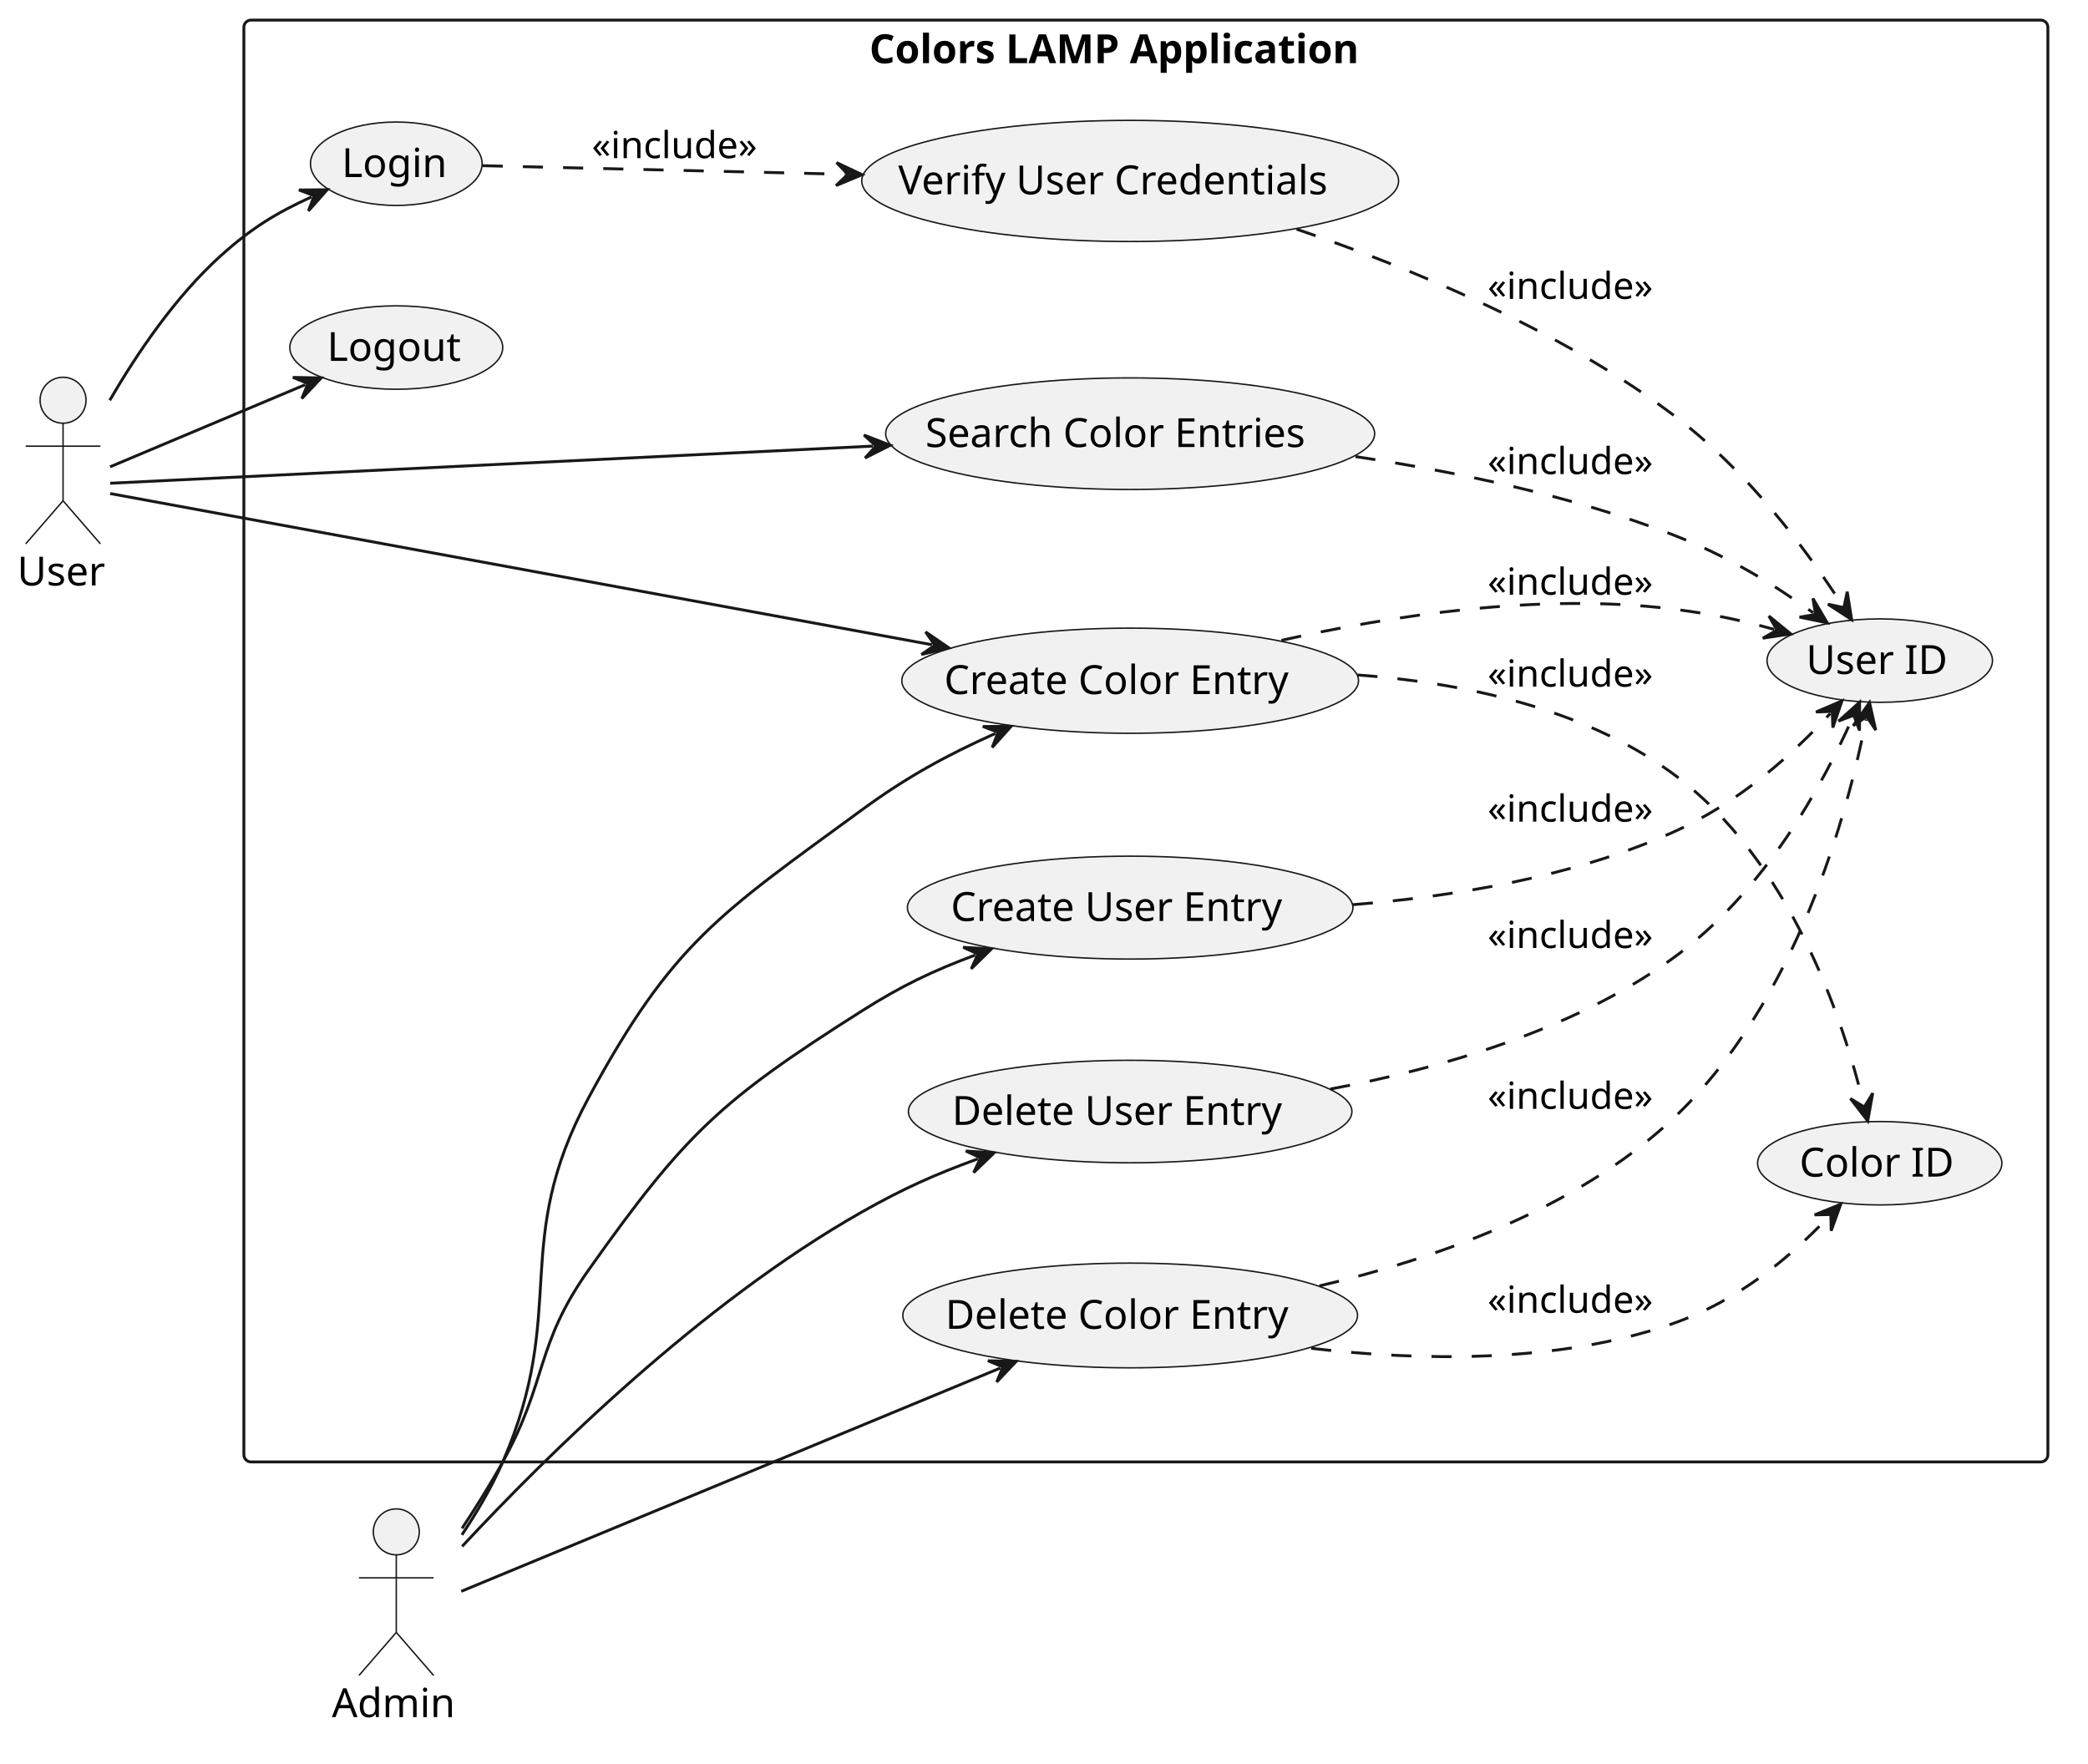
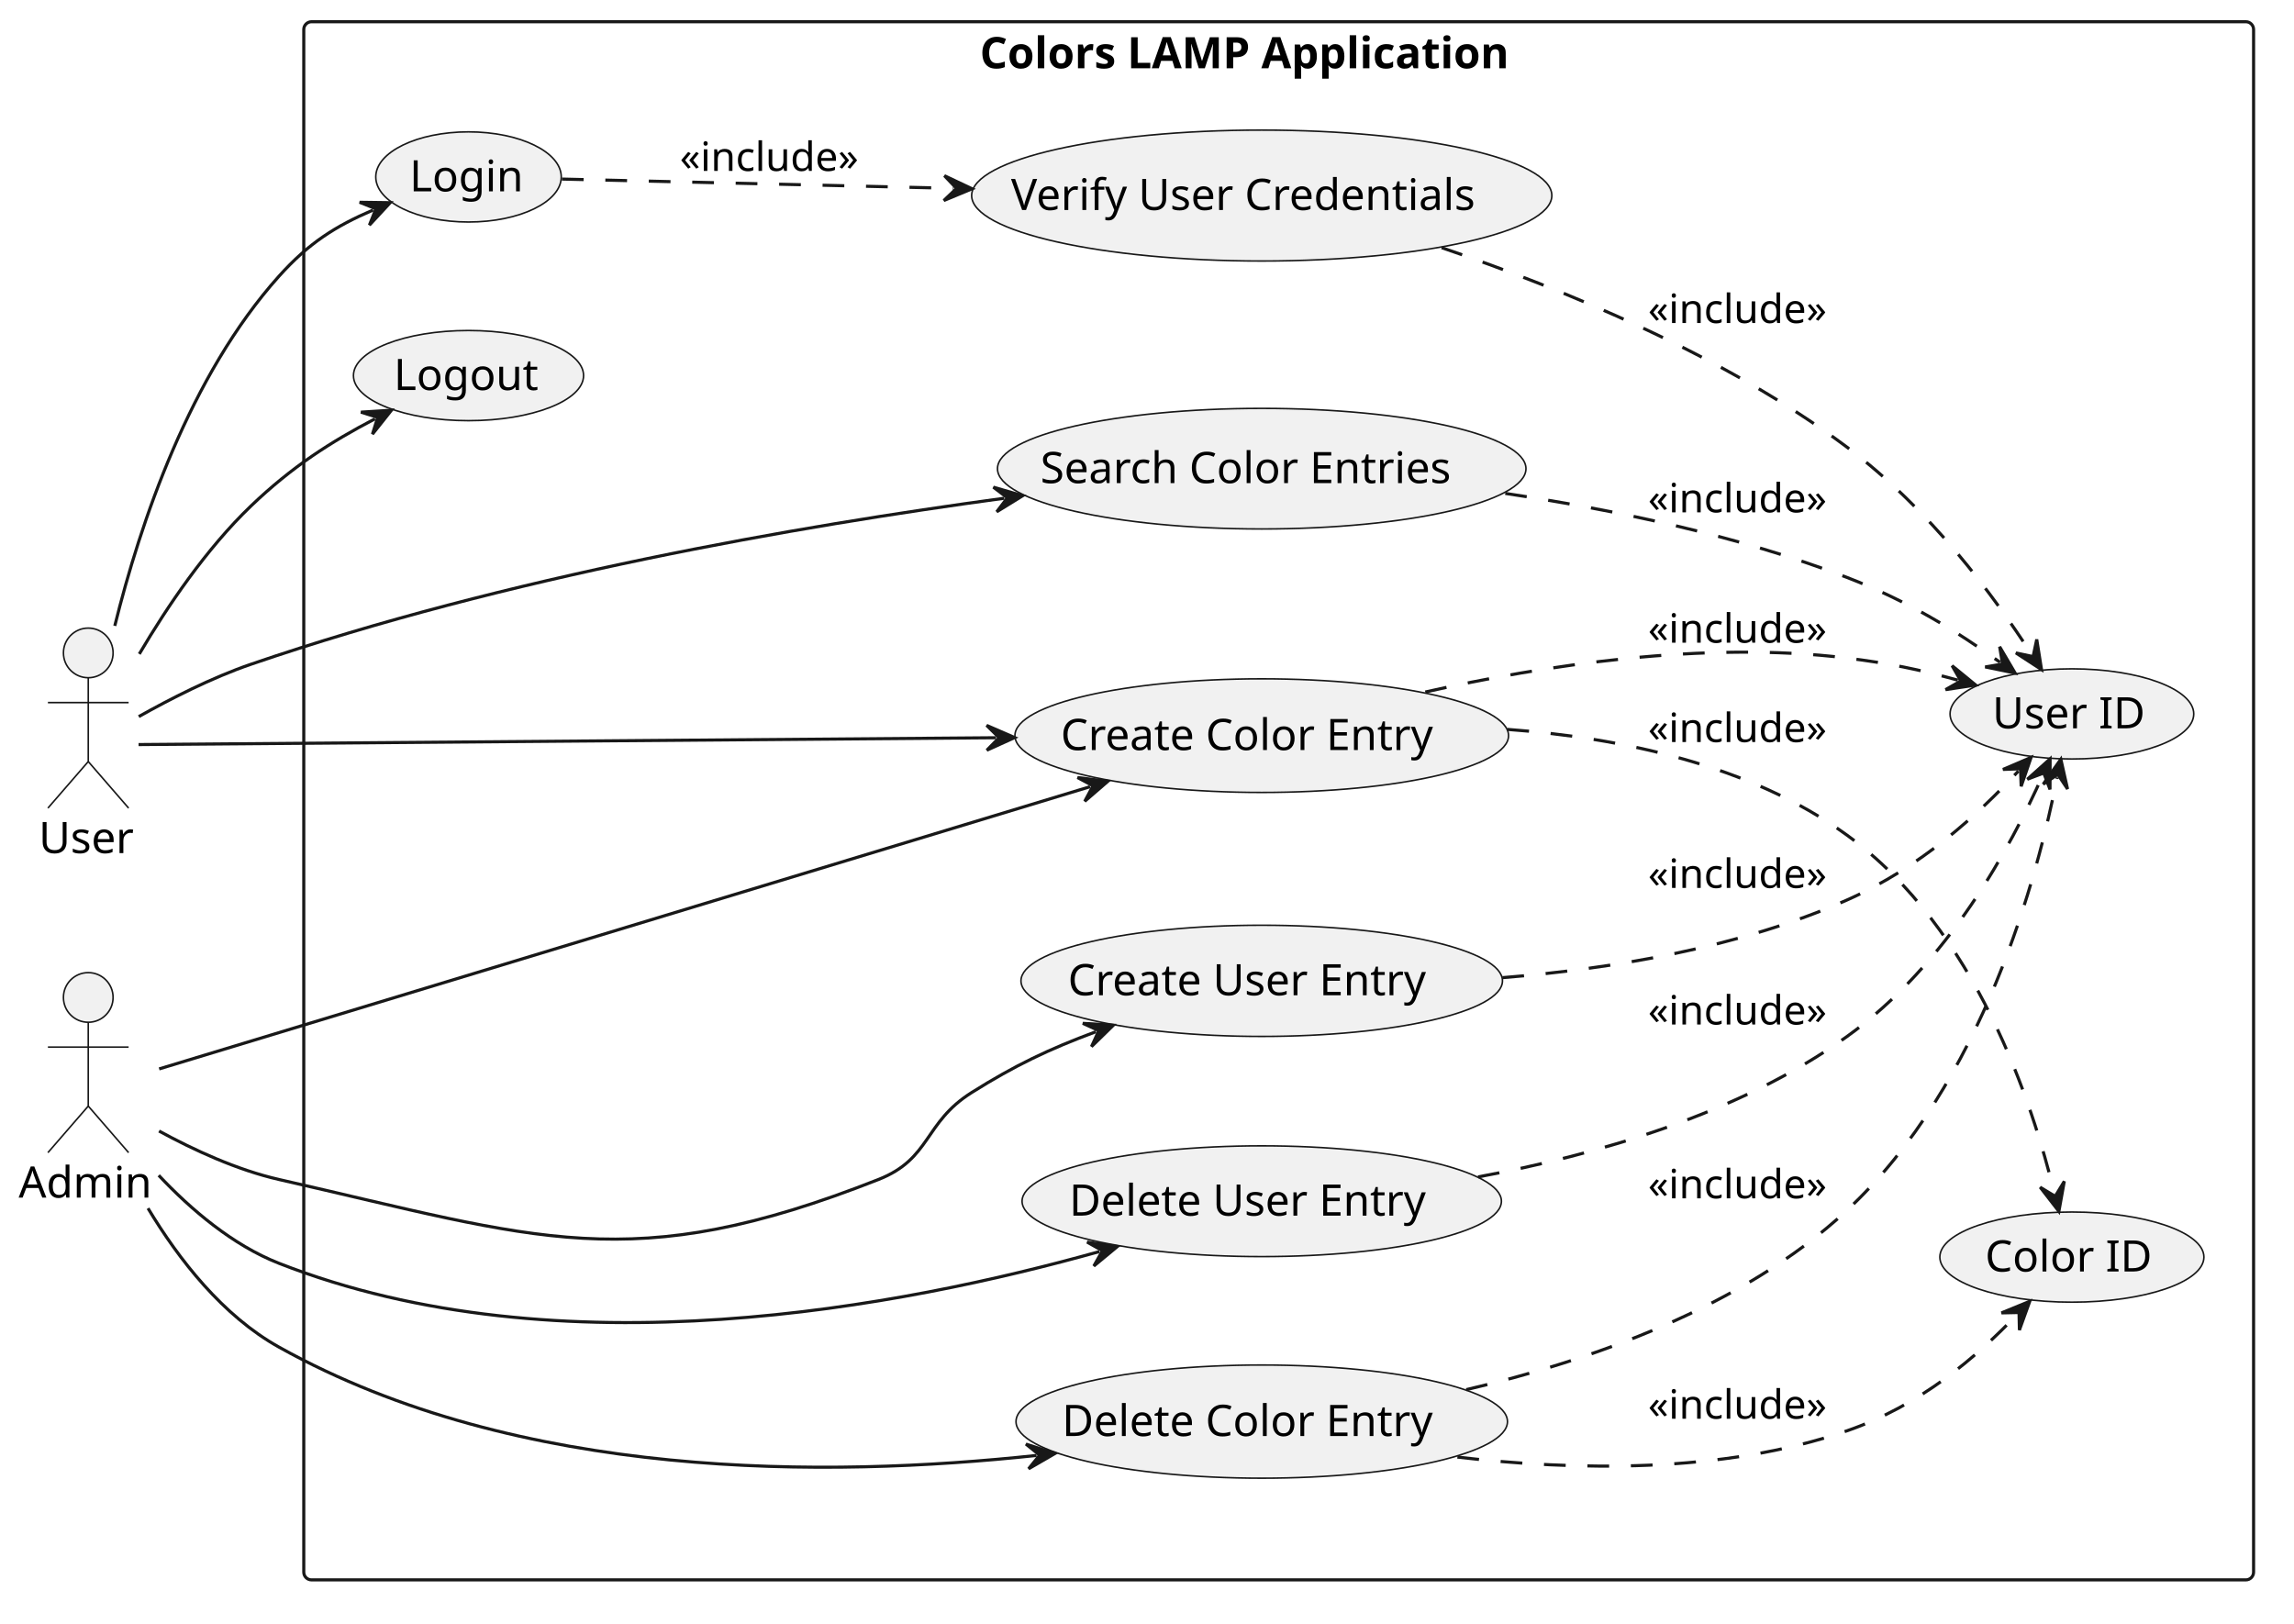
- <svg xmlns="http://www.w3.org/2000/svg" contentStyleType="text/css" data-diagram-type="DESCRIPTION" height="614px" preserveAspectRatio="none" style="width:727px;height:614px;background:#FFFFFF;" version="1.1" viewBox="0 0 727 614" width="727px" zoomAndPan="magnify">
+ <svg xmlns="http://www.w3.org/2000/svg" contentStyleType="text/css" data-diagram-type="DESCRIPTION" height="523px" preserveAspectRatio="none" style="width:739px;height:523px;background:#FFFFFF;" version="1.1" viewBox="0 0 739 523" width="739px" zoomAndPan="magnify">
  <defs />
  <g>
-     <g class="cluster" data-qualified-name="Colors LAMP Application" data-source-line="10" id="ent0004">
-       <rect fill="none" height="502" rx="2.5" ry="2.5" style="stroke:#181818;stroke-width:1;" width="628.12" x="84.91" y="7" />
-       <text fill="#000000" font-family="sans-serif" font-size="14" font-weight="700" lengthAdjust="spacing" textLength="192.541" x="302.7" y="21.995">Colors LAMP Application</text>
+     <g class="cluster" data-qualified-name="Colors LAMP Application" data-source-line="8" id="ent0004">
+       <rect fill="none" height="502" rx="2.5" ry="2.5" style="stroke:#181818;stroke-width:1;" width="628.12" x="97.86" y="7" />
+       <text fill="#000000" font-family="sans-serif" font-size="14" font-weight="700" lengthAdjust="spacing" textLength="192.541" x="315.649" y="21.995">Colors LAMP Application</text>
    </g>
-     <g class="entity" data-qualified-name="Colors LAMP Application.UC_Login" data-source-line="12" id="ent0005">
-       <ellipse cx="137.98" cy="57.004" fill="#F1F1F1" rx="29.88" ry="14.524" style="stroke:#181818;stroke-width:0.5;" />
-       <text fill="#000000" font-family="sans-serif" font-size="14" lengthAdjust="spacing" textLength="38.015" x="118.973" y="61.652">Login</text>
+     <g class="entity" data-qualified-name="Colors LAMP Application.UC_Login" data-source-line="9" id="ent0005">
+       <ellipse cx="150.93" cy="57.004" fill="#F1F1F1" rx="29.88" ry="14.524" style="stroke:#181818;stroke-width:0.5;" />
+       <text fill="#000000" font-family="sans-serif" font-size="14" lengthAdjust="spacing" textLength="38.015" x="131.923" y="61.652">Login</text>
    </g>
-     <g class="entity" data-qualified-name="Colors LAMP Application.UC_Logout" data-source-line="13" id="ent0006">
-       <ellipse cx="137.978" cy="121.004" fill="#F1F1F1" rx="37.068" ry="14.524" style="stroke:#181818;stroke-width:0.5;" />
-       <text fill="#000000" font-family="sans-serif" font-size="14" lengthAdjust="spacing" textLength="48.18" x="113.888" y="125.652">Logout</text>
+     <g class="entity" data-qualified-name="Colors LAMP Application.UC_Logout" data-source-line="10" id="ent0006">
+       <ellipse cx="150.928" cy="121.004" fill="#F1F1F1" rx="37.068" ry="14.524" style="stroke:#181818;stroke-width:0.5;" />
+       <text fill="#000000" font-family="sans-serif" font-size="14" lengthAdjust="spacing" textLength="48.18" x="126.838" y="125.652">Logout</text>
    </g>
-     <g class="entity" data-qualified-name="Colors LAMP Application.UC_SearchColors" data-source-line="14" id="ent0007">
-       <ellipse cx="393.497" cy="150.995" fill="#F1F1F1" rx="85.127" ry="19.425" style="stroke:#181818;stroke-width:0.5;" />
-       <text fill="#000000" font-family="sans-serif" font-size="14" lengthAdjust="spacing" textLength="142.618" x="322.188" y="155.644">Search Color Entries</text>
+     <g class="entity" data-qualified-name="Colors LAMP Application.UC_SearchColors" data-source-line="11" id="ent0007">
+       <ellipse cx="406.457" cy="150.995" fill="#F1F1F1" rx="85.127" ry="19.425" style="stroke:#181818;stroke-width:0.5;" />
+       <text fill="#000000" font-family="sans-serif" font-size="14" lengthAdjust="spacing" textLength="142.618" x="335.148" y="155.644">Search Color Entries</text>
    </g>
-     <g class="entity" data-qualified-name="Colors LAMP Application.UC_CreateColor" data-source-line="15" id="ent0008">
-       <ellipse cx="393.503" cy="237.003" fill="#F1F1F1" rx="79.513" ry="18.303" style="stroke:#181818;stroke-width:0.5;" />
-       <text fill="#000000" font-family="sans-serif" font-size="14" lengthAdjust="spacing" textLength="129.527" x="328.74" y="241.651">Create Color Entry</text>
+     <g class="entity" data-qualified-name="Colors LAMP Application.UC_CreateColor" data-source-line="12" id="ent0008">
+       <ellipse cx="406.463" cy="237.003" fill="#F1F1F1" rx="79.513" ry="18.303" style="stroke:#181818;stroke-width:0.5;" />
+       <text fill="#000000" font-family="sans-serif" font-size="14" lengthAdjust="spacing" textLength="129.527" x="341.7" y="241.651">Create Color Entry</text>
    </g>
-     <g class="entity" data-qualified-name="Colors LAMP Application.UC_CreateUser" data-source-line="19" id="ent0009">
-       <ellipse cx="393.499" cy="316.002" fill="#F1F1F1" rx="77.559" ry="17.912" style="stroke:#181818;stroke-width:0.5;" />
-       <text fill="#000000" font-family="sans-serif" font-size="14" lengthAdjust="spacing" textLength="124.886" x="331.056" y="320.65">Create User Entry</text>
+     <g class="entity" data-qualified-name="Colors LAMP Application.UC_CreateUser" data-source-line="15" id="ent0009">
+       <ellipse cx="406.459" cy="316.002" fill="#F1F1F1" rx="77.559" ry="17.912" style="stroke:#181818;stroke-width:0.5;" />
+       <text fill="#000000" font-family="sans-serif" font-size="14" lengthAdjust="spacing" textLength="124.886" x="344.016" y="320.65">Create User Entry</text>
    </g>
-     <g class="entity" data-qualified-name="Colors LAMP Application.UC_DeleteUser" data-source-line="20" id="ent0010">
-       <ellipse cx="393.503" cy="387.003" fill="#F1F1F1" rx="77.213" ry="17.843" style="stroke:#181818;stroke-width:0.5;" />
-       <text fill="#000000" font-family="sans-serif" font-size="14" lengthAdjust="spacing" textLength="124.059" x="331.474" y="391.651">Delete User Entry</text>
+     <g class="entity" data-qualified-name="Colors LAMP Application.UC_DeleteUser" data-source-line="16" id="ent0010">
+       <ellipse cx="406.463" cy="387.003" fill="#F1F1F1" rx="77.213" ry="17.843" style="stroke:#181818;stroke-width:0.5;" />
+       <text fill="#000000" font-family="sans-serif" font-size="14" lengthAdjust="spacing" textLength="124.059" x="344.434" y="391.651">Delete User Entry</text>
    </g>
-     <g class="entity" data-qualified-name="Colors LAMP Application.UC_DeleteColor" data-source-line="21" id="ent0011">
-       <ellipse cx="393.503" cy="458.003" fill="#F1F1F1" rx="79.163" ry="18.233" style="stroke:#181818;stroke-width:0.5;" />
-       <text fill="#000000" font-family="sans-serif" font-size="14" lengthAdjust="spacing" textLength="128.7" x="329.153" y="462.651">Delete Color Entry</text>
+     <g class="entity" data-qualified-name="Colors LAMP Application.UC_DeleteColor" data-source-line="17" id="ent0011">
+       <ellipse cx="406.463" cy="458.003" fill="#F1F1F1" rx="79.163" ry="18.233" style="stroke:#181818;stroke-width:0.5;" />
+       <text fill="#000000" font-family="sans-serif" font-size="14" lengthAdjust="spacing" textLength="128.7" x="342.113" y="462.651">Delete Color Entry</text>
    </g>
-     <g class="entity" data-qualified-name="Colors LAMP Application.UC_VerifyCredentials" data-source-line="25" id="ent0012">
-       <ellipse cx="393.505" cy="63.001" fill="#F1F1F1" rx="93.455" ry="21.091" style="stroke:#181818;stroke-width:0.5;" />
-       <text fill="#000000" font-family="sans-serif" font-size="14" lengthAdjust="spacing" textLength="161.519" x="312.745" y="67.649">Verify User Credentials</text>
+     <g class="entity" data-qualified-name="Colors LAMP Application.UC_VerifyCredentials" data-source-line="20" id="ent0012">
+       <ellipse cx="406.465" cy="63.001" fill="#F1F1F1" rx="93.455" ry="21.091" style="stroke:#181818;stroke-width:0.5;" />
+       <text fill="#000000" font-family="sans-serif" font-size="14" lengthAdjust="spacing" textLength="161.519" x="325.705" y="67.649">Verify User Credentials</text>
    </g>
-     <g class="entity" data-qualified-name="Colors LAMP Application.UC_UserID" data-source-line="26" id="ent0013">
-       <ellipse cx="654.493" cy="230.004" fill="#F1F1F1" rx="39.253" ry="14.524" style="stroke:#181818;stroke-width:0.5;" />
-       <text fill="#000000" font-family="sans-serif" font-size="14" lengthAdjust="spacing" textLength="51.27" x="628.858" y="234.652">User ID</text>
+     <g class="entity" data-qualified-name="Colors LAMP Application.UC_UserID" data-source-line="21" id="ent0013">
+       <ellipse cx="667.453" cy="230.004" fill="#F1F1F1" rx="39.253" ry="14.524" style="stroke:#181818;stroke-width:0.5;" />
+       <text fill="#000000" font-family="sans-serif" font-size="14" lengthAdjust="spacing" textLength="51.27" x="641.818" y="234.652">User ID</text>
    </g>
-     <g class="entity" data-qualified-name="Colors LAMP Application.UC_ColorID" data-source-line="27" id="ent0014">
-       <ellipse cx="654.485" cy="405.004" fill="#F1F1F1" rx="42.535" ry="14.524" style="stroke:#181818;stroke-width:0.5;" />
-       <text fill="#000000" font-family="sans-serif" font-size="14" lengthAdjust="spacing" textLength="55.911" x="626.53" y="409.652">Color ID</text>
+     <g class="entity" data-qualified-name="Colors LAMP Application.UC_ColorID" data-source-line="22" id="ent0014">
+       <ellipse cx="667.445" cy="405.004" fill="#F1F1F1" rx="42.535" ry="14.524" style="stroke:#181818;stroke-width:0.5;" />
+       <text fill="#000000" font-family="sans-serif" font-size="14" lengthAdjust="spacing" textLength="55.911" x="639.49" y="409.652">Color ID</text>
    </g>
-     <g class="entity" data-qualified-name="User" data-source-line="5" id="ent0002">
-       <ellipse cx="21.955" cy="139.35" fill="#F1F1F1" rx="8" ry="8" style="stroke:#181818;stroke-width:0.5;" />
-       <path d="M21.955,147.35 L21.955,174.35 M8.955,155.35 L34.955,155.35 M21.955,174.35 L8.955,189.35 M21.955,174.35 L34.955,189.35" fill="none" style="stroke:#181818;stroke-width:0.5;" />
-       <text fill="#000000" font-family="sans-serif" font-size="14" lengthAdjust="spacing" textLength="31.91" x="6" y="203.845">User</text>
+     <g class="entity" data-qualified-name="User" data-source-line="4" id="ent0002">
+       <ellipse cx="28.435" cy="210.35" fill="#F1F1F1" rx="8" ry="8" style="stroke:#181818;stroke-width:0.5;" />
+       <path d="M28.435,218.35 L28.435,245.35 M15.435,226.35 L41.435,226.35 M28.435,245.35 L15.435,260.35 M28.435,245.35 L41.435,260.35" fill="none" style="stroke:#181818;stroke-width:0.5;" />
+       <text fill="#000000" font-family="sans-serif" font-size="14" lengthAdjust="spacing" textLength="31.91" x="12.48" y="274.845">User</text>
    </g>
-     <g class="entity" data-qualified-name="Admin" data-source-line="6" id="ent0003">
-       <ellipse cx="137.982" cy="533.35" fill="#F1F1F1" rx="8" ry="8" style="stroke:#181818;stroke-width:0.5;" />
-       <path d="M137.982,541.35 L137.982,568.35 M124.982,549.35 L150.982,549.35 M137.982,568.35 L124.982,583.35 M137.982,568.35 L150.982,583.35" fill="none" style="stroke:#181818;stroke-width:0.5;" />
-       <text fill="#000000" font-family="sans-serif" font-size="14" lengthAdjust="spacing" textLength="44.864" x="115.55" y="597.845">Admin</text>
+     <g class="entity" data-qualified-name="Admin" data-source-line="5" id="ent0003">
+       <ellipse cx="28.432" cy="321.35" fill="#F1F1F1" rx="8" ry="8" style="stroke:#181818;stroke-width:0.5;" />
+       <path d="M28.432,329.35 L28.432,356.35 M15.432,337.35 L41.432,337.35 M28.432,356.35 L15.432,371.35 M28.432,356.35 L41.432,371.35" fill="none" style="stroke:#181818;stroke-width:0.5;" />
+       <text fill="#000000" font-family="sans-serif" font-size="14" lengthAdjust="spacing" textLength="44.864" x="6" y="385.845">Admin</text>
    </g>
-     <g class="link" data-entity-1="ent0002" data-entity-2="ent0005" data-link-type="dependency" data-source-line="31" id="lnk15">
-       <path d="M38.21,139.38 C47.7,123.04 61.11,103.24 76.91,89 C87.71,79.27 96.541,73.989 108.471,68.549" fill="none" id="User-to-UC_Login" style="stroke:#181818;stroke-width:1;" />
-       <polygon fill="#181818" points="113.93,66.06,104.082,66.155,109.381,68.135,107.401,73.433,113.93,66.06" style="stroke:#181818;stroke-width:1;" />
+     <g class="link" data-entity-1="ent0002" data-entity-2="ent0005" data-link-type="dependency" data-source-line="25" id="lnk15">
+       <path d="M36.98,201.63 C45.17,168.51 61.12,121.06 89.86,89 C99.49,78.27 108.066,72.866 120.186,67.666" fill="none" id="User-to-UC_Login" style="stroke:#181818;stroke-width:1;" />
+       <polygon fill="#181818" points="125.7,65.3,115.852,65.173,121.105,67.271,119.006,72.525,125.7,65.3" style="stroke:#181818;stroke-width:1;" />
    </g>
-     <g class="link" data-entity-1="ent0002" data-entity-2="ent0006" data-link-type="dependency" data-source-line="32" id="lnk16">
-       <path d="M38.33,162.53 C57.18,154.6 83.83,143.378 106.3,133.918" fill="none" id="User-to-UC_Logout" style="stroke:#181818;stroke-width:1;" />
-       <polygon fill="#181818" points="111.83,131.59,101.983,131.396,107.222,133.53,105.087,138.769,111.83,131.59" style="stroke:#181818;stroke-width:1;" />
+     <g class="link" data-entity-1="ent0002" data-entity-2="ent0006" data-link-type="dependency" data-source-line="26" id="lnk16">
+       <path d="M44.87,210.7 C53.96,195.29 66.47,176.79 80.86,163 C94.14,150.28 106.592,142.359 120.792,134.939" fill="none" id="User-to-UC_Logout" style="stroke:#181818;stroke-width:1;" />
+       <polygon fill="#181818" points="126.11,132.16,116.281,132.783,121.678,134.476,119.986,139.873,126.11,132.16" style="stroke:#181818;stroke-width:1;" />
    </g>
-     <g class="link" data-entity-1="ent0002" data-entity-2="ent0007" data-link-type="dependency" data-source-line="33" id="lnk17">
-       <path d="M38.36,168.25 C83.92,166.03 214.387,159.682 303.997,155.312" fill="none" id="User-to-UC_SearchColors" style="stroke:#181818;stroke-width:1;" />
-       <polygon fill="#181818" points="309.99,155.02,300.806,151.463,304.996,155.263,301.195,159.454,309.99,155.02" style="stroke:#181818;stroke-width:1;" />
+     <g class="link" data-entity-1="ent0002" data-entity-2="ent0007" data-link-type="dependency" data-source-line="27" id="lnk17">
+       <path d="M44.7,230.87 C54.68,225.26 68.18,218.34 80.86,214 C163.55,185.69 256.745,169.577 323.524,160.517" fill="none" id="User-to-UC_SearchColors" style="stroke:#181818;stroke-width:1;" />
+       <polygon fill="#181818" points="329.47,159.71,320.014,156.956,324.515,160.382,321.089,164.884,329.47,159.71" style="stroke:#181818;stroke-width:1;" />
    </g>
-     <g class="link" data-entity-1="ent0002" data-entity-2="ent0008" data-link-type="dependency" data-source-line="34" id="lnk18">
-       <path d="M38.36,171.84 C87.54,180.89 236.739,208.345 324.499,224.485" fill="none" id="User-to-UC_CreateColor" style="stroke:#181818;stroke-width:1;" />
-       <polygon fill="#181818" points="330.4,225.57,322.272,220.008,325.483,224.666,320.825,227.876,330.4,225.57" style="stroke:#181818;stroke-width:1;" />
+     <g class="link" data-entity-1="ent0002" data-entity-2="ent0008" data-link-type="dependency" data-source-line="28" id="lnk18">
+       <path d="M44.64,239.88 C91.42,239.51 229.56,238.408 320.87,237.678" fill="none" id="User-to-UC_CreateColor" style="stroke:#181818;stroke-width:1;" />
+       <polygon fill="#181818" points="326.87,237.63,317.838,233.702,321.87,237.67,317.902,241.702,326.87,237.63" style="stroke:#181818;stroke-width:1;" />
    </g>
-     <g class="link" data-entity-1="ent0003" data-entity-2="ent0009" data-link-type="dependency" data-source-line="37" id="lnk19">
-       <path d="M160.87,532.15 C165.78,524.72 170.79,516.7 175.05,509 C190.83,480.45 186.18,468.62 205.05,442 C238.68,394.55 250.92,383.13 300.05,352 C313.87,343.24 324.54,338.131 339.57,332.511" fill="none" id="Admin-to-UC_CreateUser" style="stroke:#181818;stroke-width:1;" />
-       <polygon fill="#181818" points="345.19,330.41,335.359,329.815,340.507,332.161,338.161,337.309,345.19,330.41" style="stroke:#181818;stroke-width:1;" />
+     <g class="link" data-entity-1="ent0003" data-entity-2="ent0009" data-link-type="dependency" data-source-line="30" id="lnk19">
+       <path d="M51.23,364.39 C62.35,370.45 76.36,376.93 89.86,380 C173.56,399.04 203.14,411.48 283,380 C299.97,373.31 297.56,361.71 313,352 C327,343.2 337.877,338.032 353.037,332.392" fill="none" id="Admin-to-UC_CreateUser" style="stroke:#181818;stroke-width:1;" />
+       <polygon fill="#181818" points="358.66,330.3,348.83,329.689,353.974,332.043,351.62,337.187,358.66,330.3" style="stroke:#181818;stroke-width:1;" />
    </g>
-     <g class="link" data-entity-1="ent0003" data-entity-2="ent0008" data-link-type="dependency" data-source-line="38" id="lnk20">
-       <path d="M160.83,534.39 C166.09,526.48 171.27,517.69 175.05,509 C198.19,455.82 177.45,433.01 205.05,382 C234.21,328.08 250.58,318.22 300.05,282 C315.89,270.4 329.715,262.915 346.575,255.355" fill="none" id="Admin-to-UC_CreateColor" style="stroke:#181818;stroke-width:1;" />
-       <polygon fill="#181818" points="352.05,252.9,342.201,252.933,347.488,254.946,345.474,260.232,352.05,252.9" style="stroke:#181818;stroke-width:1;" />
+     <g class="link" data-entity-1="ent0003" data-entity-2="ent0008" data-link-type="dependency" data-source-line="31" id="lnk20">
+       <path d="M51.27,344.38 C110.37,326.46 268.728,278.451 351.148,253.461" fill="none" id="Admin-to-UC_CreateColor" style="stroke:#181818;stroke-width:1;" />
+       <polygon fill="#181818" points="356.89,251.72,347.117,250.504,352.105,253.171,349.438,258.159,356.89,251.72" style="stroke:#181818;stroke-width:1;" />
    </g>
-     <g class="link" data-entity-1="ent0003" data-entity-2="ent0010" data-link-type="dependency" data-source-line="39" id="lnk21">
-       <path d="M160.9,538.41 C189.9,507.24 243.93,453.77 300.05,422 C314.39,413.89 325.332,408.983 340.462,403.473" fill="none" id="Admin-to-UC_DeleteUser" style="stroke:#181818;stroke-width:1;" />
-       <polygon fill="#181818" points="346.1,401.42,336.275,400.741,341.402,403.131,339.012,408.258,346.1,401.42" style="stroke:#181818;stroke-width:1;" />
+     <g class="link" data-entity-1="ent0003" data-entity-2="ent0010" data-link-type="dependency" data-source-line="32" id="lnk21">
+       <path d="M51.13,378.67 C61.52,389.7 74.95,401.15 89.86,407 C180.46,442.52 291.113,420.889 354.183,403.219" fill="none" id="Admin-to-UC_DeleteUser" style="stroke:#181818;stroke-width:1;" />
+       <polygon fill="#181818" points="359.96,401.6,350.215,400.176,355.145,402.949,352.373,407.88,359.96,401.6" style="stroke:#181818;stroke-width:1;" />
    </g>
-     <g class="link" data-entity-1="ent0003" data-entity-2="ent0011" data-link-type="dependency" data-source-line="40" id="lnk22">
-       <path d="M160.59,554.05 C203.46,536.29 294.217,498.706 348.277,476.316" fill="none" id="Admin-to-UC_DeleteColor" style="stroke:#181818;stroke-width:1;" />
-       <polygon fill="#181818" points="353.82,474.02,343.974,473.768,349.2,475.933,347.036,481.159,353.82,474.02" style="stroke:#181818;stroke-width:1;" />
+     <g class="link" data-entity-1="ent0003" data-entity-2="ent0011" data-link-type="dependency" data-source-line="33" id="lnk22">
+       <path d="M47.68,389.28 C57.7,405.94 71.81,423.93 89.86,434 C167.37,477.22 266.724,476.098 333.914,468.908" fill="none" id="Admin-to-UC_DeleteColor" style="stroke:#181818;stroke-width:1;" />
+       <polygon fill="#181818" points="339.88,468.27,330.505,465.25,334.908,468.802,331.357,473.205,339.88,468.27" style="stroke:#181818;stroke-width:1;" />
    </g>
-     <g class="link" data-entity-1="ent0009" data-entity-2="ent0013" data-link-type="dependency" data-source-line="43" id="lnk23">
-       <path d="M471.03,314.98 C506.09,312.14 547.42,305.34 581.96,290 C605.96,279.35 624.147,262.547 637.267,248.417" fill="none" id="UC_CreateUser-to-UC_UserID" style="stroke:#181818;stroke-width:1;stroke-dasharray:7,7;" />
-       <polygon fill="#181818" points="641.35,244.02,632.295,247.894,637.948,247.684,638.157,253.337,641.35,244.02" style="stroke:#181818;stroke-width:1;" />
-       <text fill="#000000" font-family="sans-serif" font-size="13" lengthAdjust="spacing" textLength="63.007" x="517.96" y="286.067">«include»</text>
+     <g class="link" data-entity-1="ent0009" data-entity-2="ent0013" data-link-type="dependency" data-source-line="35" id="lnk23">
+       <path d="M483.98,314.98 C519.04,312.14 560.38,305.33 594.91,290 C618.91,279.34 637.097,262.547 650.217,248.417" fill="none" id="UC_CreateUser-to-UC_UserID" style="stroke:#181818;stroke-width:1;stroke-dasharray:7,7;" />
+       <polygon fill="#181818" points="654.3,244.02,645.245,247.894,650.898,247.684,651.107,253.337,654.3,244.02" style="stroke:#181818;stroke-width:1;" />
+       <text fill="#000000" font-family="sans-serif" font-size="13" lengthAdjust="spacing" textLength="63.007" x="530.91" y="286.067">«include»</text>
    </g>
-     <g class="link" data-entity-1="ent0008" data-entity-2="ent0013" data-link-type="dependency" data-source-line="44" id="lnk24">
-       <path d="M446.19,222.95 C483.81,214.47 536.01,206.31 581.96,212 C595.81,213.72 605.043,215.657 617.732,219.127" fill="none" id="UC_CreateColor-to-UC_UserID" style="stroke:#181818;stroke-width:1;stroke-dasharray:7,7;" />
-       <polygon fill="#181818" points="623.52,220.71,615.894,214.478,618.697,219.391,613.784,222.195,623.52,220.71" style="stroke:#181818;stroke-width:1;" />
-       <text fill="#000000" font-family="sans-serif" font-size="13" lengthAdjust="spacing" textLength="63.007" x="517.96" y="207.067">«include»</text>
+     <g class="link" data-entity-1="ent0008" data-entity-2="ent0013" data-link-type="dependency" data-source-line="36" id="lnk24">
+       <path d="M459.14,222.95 C496.77,214.47 548.97,206.31 594.91,212 C608.76,213.72 618.004,215.643 630.694,219.123" fill="none" id="UC_CreateColor-to-UC_UserID" style="stroke:#181818;stroke-width:1;stroke-dasharray:7,7;" />
+       <polygon fill="#181818" points="636.48,220.71,628.858,214.472,631.658,219.388,626.743,222.187,636.48,220.71" style="stroke:#181818;stroke-width:1;" />
+       <text fill="#000000" font-family="sans-serif" font-size="13" lengthAdjust="spacing" textLength="63.007" x="530.91" y="207.067">«include»</text>
    </g>
-     <g class="link" data-entity-1="ent0008" data-entity-2="ent0014" data-link-type="dependency" data-source-line="45" id="lnk25">
-       <path d="M472.63,234.99 C508.85,237.68 550.69,246.31 581.96,269 C623.84,299.4 641.9,356.003 648.88,384.453" fill="none" id="UC_CreateColor-to-UC_ColorID" style="stroke:#181818;stroke-width:1;stroke-dasharray:7,7;" />
-       <polygon fill="#181818" points="650.31,390.28,652.05,380.586,649.119,385.424,644.281,382.492,650.31,390.28" style="stroke:#181818;stroke-width:1;" />
-       <text fill="#000000" font-family="sans-serif" font-size="13" lengthAdjust="spacing" textLength="63.007" x="517.96" y="239.067">«include»</text>
+     <g class="link" data-entity-1="ent0008" data-entity-2="ent0014" data-link-type="dependency" data-source-line="37" id="lnk25">
+       <path d="M485.59,234.99 C521.81,237.68 563.65,246.31 594.91,269 C636.8,299.4 654.85,356.003 661.83,384.453" fill="none" id="UC_CreateColor-to-UC_ColorID" style="stroke:#181818;stroke-width:1;stroke-dasharray:7,7;" />
+       <polygon fill="#181818" points="663.26,390.28,665,380.586,662.069,385.424,657.231,382.492,663.26,390.28" style="stroke:#181818;stroke-width:1;" />
+       <text fill="#000000" font-family="sans-serif" font-size="13" lengthAdjust="spacing" textLength="63.007" x="530.91" y="239.067">«include»</text>
    </g>
-     <g class="link" data-entity-1="ent0010" data-entity-2="ent0013" data-link-type="dependency" data-source-line="46" id="lnk26">
-       <path d="M463.18,379.17 C501,372.16 547.18,358.93 581.96,334 C614.73,310.51 634.894,272.534 645.024,249.954" fill="none" id="UC_DeleteUser-to-UC_UserID" style="stroke:#181818;stroke-width:1;stroke-dasharray:7,7;" />
-       <polygon fill="#181818" points="647.48,244.48,640.146,251.054,645.433,249.042,647.446,254.329,647.48,244.48" style="stroke:#181818;stroke-width:1;" />
-       <text fill="#000000" font-family="sans-serif" font-size="13" lengthAdjust="spacing" textLength="63.007" x="517.96" y="330.067">«include»</text>
+     <g class="link" data-entity-1="ent0010" data-entity-2="ent0013" data-link-type="dependency" data-source-line="38" id="lnk26">
+       <path d="M476.14,379.17 C513.96,372.16 560.14,358.92 594.91,334 C627.68,310.51 647.844,272.534 657.974,249.954" fill="none" id="UC_DeleteUser-to-UC_UserID" style="stroke:#181818;stroke-width:1;stroke-dasharray:7,7;" />
+       <polygon fill="#181818" points="660.43,244.48,653.096,251.054,658.383,249.042,660.396,254.329,660.43,244.48" style="stroke:#181818;stroke-width:1;" />
+       <text fill="#000000" font-family="sans-serif" font-size="13" lengthAdjust="spacing" textLength="63.007" x="530.91" y="330.067">«include»</text>
    </g>
-     <g class="link" data-entity-1="ent0011" data-entity-2="ent0013" data-link-type="dependency" data-source-line="47" id="lnk27">
-       <path d="M459.39,447.71 C498.96,438.49 548.24,421.36 581.96,390 C626.07,348.97 643.569,281.585 649.759,250.485" fill="none" id="UC_DeleteColor-to-UC_UserID" style="stroke:#181818;stroke-width:1;stroke-dasharray:7,7;" />
-       <polygon fill="#181818" points="650.93,244.6,645.25,252.646,649.954,249.504,653.096,254.208,650.93,244.6" style="stroke:#181818;stroke-width:1;" />
-       <text fill="#000000" font-family="sans-serif" font-size="13" lengthAdjust="spacing" textLength="63.007" x="517.96" y="386.067">«include»</text>
+     <g class="link" data-entity-1="ent0011" data-entity-2="ent0013" data-link-type="dependency" data-source-line="39" id="lnk27">
+       <path d="M472.34,447.71 C511.92,438.49 561.19,421.36 594.91,390 C639.03,348.97 656.517,281.584 662.717,250.484" fill="none" id="UC_DeleteColor-to-UC_UserID" style="stroke:#181818;stroke-width:1;stroke-dasharray:7,7;" />
+       <polygon fill="#181818" points="663.89,244.6,658.208,252.644,662.913,249.504,666.053,254.208,663.89,244.6" style="stroke:#181818;stroke-width:1;" />
+       <text fill="#000000" font-family="sans-serif" font-size="13" lengthAdjust="spacing" textLength="63.007" x="530.91" y="386.067">«include»</text>
    </g>
-     <g class="link" data-entity-1="ent0011" data-entity-2="ent0014" data-link-type="dependency" data-source-line="48" id="lnk28">
-       <path d="M456.53,469.44 C493.87,473.8 541.8,474.85 581.96,461 C605.81,452.77 623.64,437.293 636.77,423.583" fill="none" id="UC_DeleteColor-to-UC_ColorID" style="stroke:#181818;stroke-width:1;stroke-dasharray:7,7;" />
-       <polygon fill="#181818" points="640.92,419.25,631.806,422.983,637.462,422.861,637.584,428.517,640.92,419.25" style="stroke:#181818;stroke-width:1;" />
-       <text fill="#000000" font-family="sans-serif" font-size="13" lengthAdjust="spacing" textLength="63.007" x="517.96" y="457.067">«include»</text>
+     <g class="link" data-entity-1="ent0011" data-entity-2="ent0014" data-link-type="dependency" data-source-line="40" id="lnk28">
+       <path d="M469.49,469.44 C506.83,473.8 554.76,474.85 594.91,461 C618.77,452.77 636.598,437.282 649.728,423.582" fill="none" id="UC_DeleteColor-to-UC_ColorID" style="stroke:#181818;stroke-width:1;stroke-dasharray:7,7;" />
+       <polygon fill="#181818" points="653.88,419.25,644.765,422.98,650.42,422.86,650.54,428.515,653.88,419.25" style="stroke:#181818;stroke-width:1;" />
+       <text fill="#000000" font-family="sans-serif" font-size="13" lengthAdjust="spacing" textLength="63.007" x="530.91" y="457.067">«include»</text>
    </g>
-     <g class="link" data-entity-1="ent0005" data-entity-2="ent0012" data-link-type="dependency" data-source-line="49" id="lnk29">
-       <path d="M168.06,57.69 C200.19,58.45 247.552,59.567 294.182,60.677" fill="none" id="UC_Login-to-UC_VerifyCredentials" style="stroke:#181818;stroke-width:1;stroke-dasharray:7,7;" />
-       <polygon fill="#181818" points="300.18,60.82,291.278,56.607,295.181,60.701,291.087,64.605,300.18,60.82" style="stroke:#181818;stroke-width:1;" />
-       <text fill="#000000" font-family="sans-serif" font-size="13" lengthAdjust="spacing" textLength="63.007" x="206.05" y="55.067">«include»</text>
+     <g class="link" data-entity-1="ent0005" data-entity-2="ent0012" data-link-type="dependency" data-source-line="41" id="lnk29">
+       <path d="M181.01,57.69 C213.14,58.45 260.502,59.567 307.142,60.677" fill="none" id="UC_Login-to-UC_VerifyCredentials" style="stroke:#181818;stroke-width:1;stroke-dasharray:7,7;" />
+       <polygon fill="#181818" points="313.14,60.82,304.238,56.607,308.141,60.701,304.047,64.605,313.14,60.82" style="stroke:#181818;stroke-width:1;" />
+       <text fill="#000000" font-family="sans-serif" font-size="13" lengthAdjust="spacing" textLength="63.007" x="219" y="55.067">«include»</text>
    </g>
-     <g class="link" data-entity-1="ent0012" data-entity-2="ent0013" data-link-type="dependency" data-source-line="50" id="lnk30">
-       <path d="M451.45,79.79 C490.63,93.13 542.5,114.48 581.96,144 C609.17,164.36 629.335,192.036 641.445,210.706" fill="none" id="UC_VerifyCredentials-to-UC_UserID" style="stroke:#181818;stroke-width:1;stroke-dasharray:7,7;" />
-       <polygon fill="#181818" points="644.71,215.74,643.168,206.013,641.989,211.545,636.457,210.366,644.71,215.74" style="stroke:#181818;stroke-width:1;" />
-       <text fill="#000000" font-family="sans-serif" font-size="13" lengthAdjust="spacing" textLength="63.007" x="517.96" y="104.067">«include»</text>
+     <g class="link" data-entity-1="ent0012" data-entity-2="ent0013" data-link-type="dependency" data-source-line="42" id="lnk30">
+       <path d="M464.41,79.79 C503.58,93.13 555.45,114.48 594.91,144 C622.12,164.36 642.294,192.037 654.404,210.697" fill="none" id="UC_VerifyCredentials-to-UC_UserID" style="stroke:#181818;stroke-width:1;stroke-dasharray:7,7;" />
+       <polygon fill="#181818" points="657.67,215.73,656.126,206.003,654.948,211.536,649.415,210.358,657.67,215.73" style="stroke:#181818;stroke-width:1;" />
+       <text fill="#000000" font-family="sans-serif" font-size="13" lengthAdjust="spacing" textLength="63.007" x="530.91" y="104.067">«include»</text>
    </g>
-     <g class="link" data-entity-1="ent0007" data-entity-2="ent0013" data-link-type="dependency" data-source-line="51" id="lnk31">
-       <path d="M471.95,158.97 C506.44,164.15 547.05,172.54 581.96,186 C601.82,193.66 617.409,203.4 631.339,213.36" fill="none" id="UC_SearchColors-to-UC_UserID" style="stroke:#181818;stroke-width:1;stroke-dasharray:7,7;" />
-       <polygon fill="#181818" points="636.22,216.85,631.225,208.362,632.153,213.942,626.572,214.869,636.22,216.85" style="stroke:#181818;stroke-width:1;" />
-       <text fill="#000000" font-family="sans-serif" font-size="13" lengthAdjust="spacing" textLength="63.007" x="517.96" y="165.067">«include»</text>
+     <g class="link" data-entity-1="ent0007" data-entity-2="ent0013" data-link-type="dependency" data-source-line="43" id="lnk31">
+       <path d="M484.91,158.96 C519.39,164.14 560,172.54 594.91,186 C614.77,193.66 630.37,203.399 644.29,213.359" fill="none" id="UC_SearchColors-to-UC_UserID" style="stroke:#181818;stroke-width:1;stroke-dasharray:7,7;" />
+       <polygon fill="#181818" points="649.17,216.85,644.178,208.36,645.104,213.94,639.523,214.866,649.17,216.85" style="stroke:#181818;stroke-width:1;" />
+       <text fill="#000000" font-family="sans-serif" font-size="13" lengthAdjust="spacing" textLength="63.007" x="530.91" y="165.067">«include»</text>
    </g>
  </g>
</svg>
